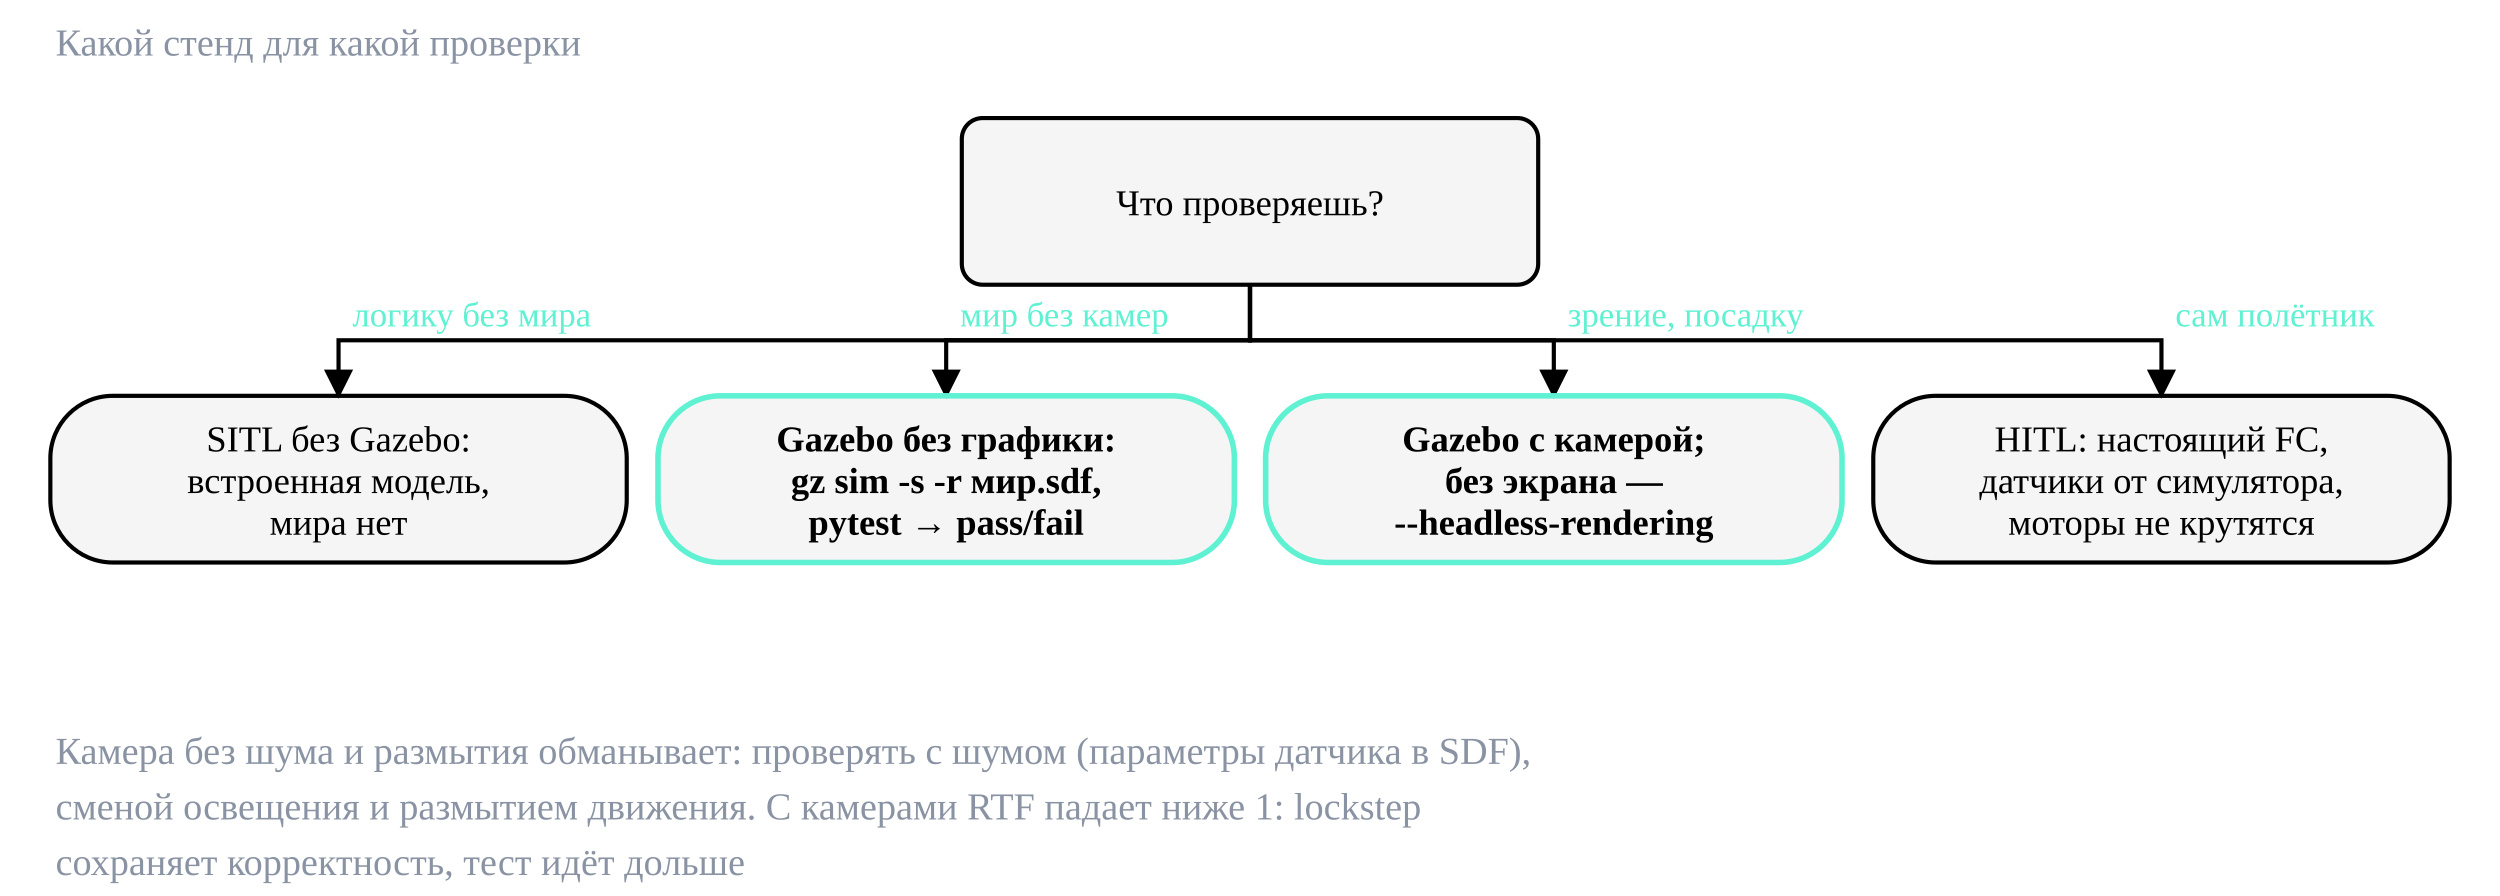
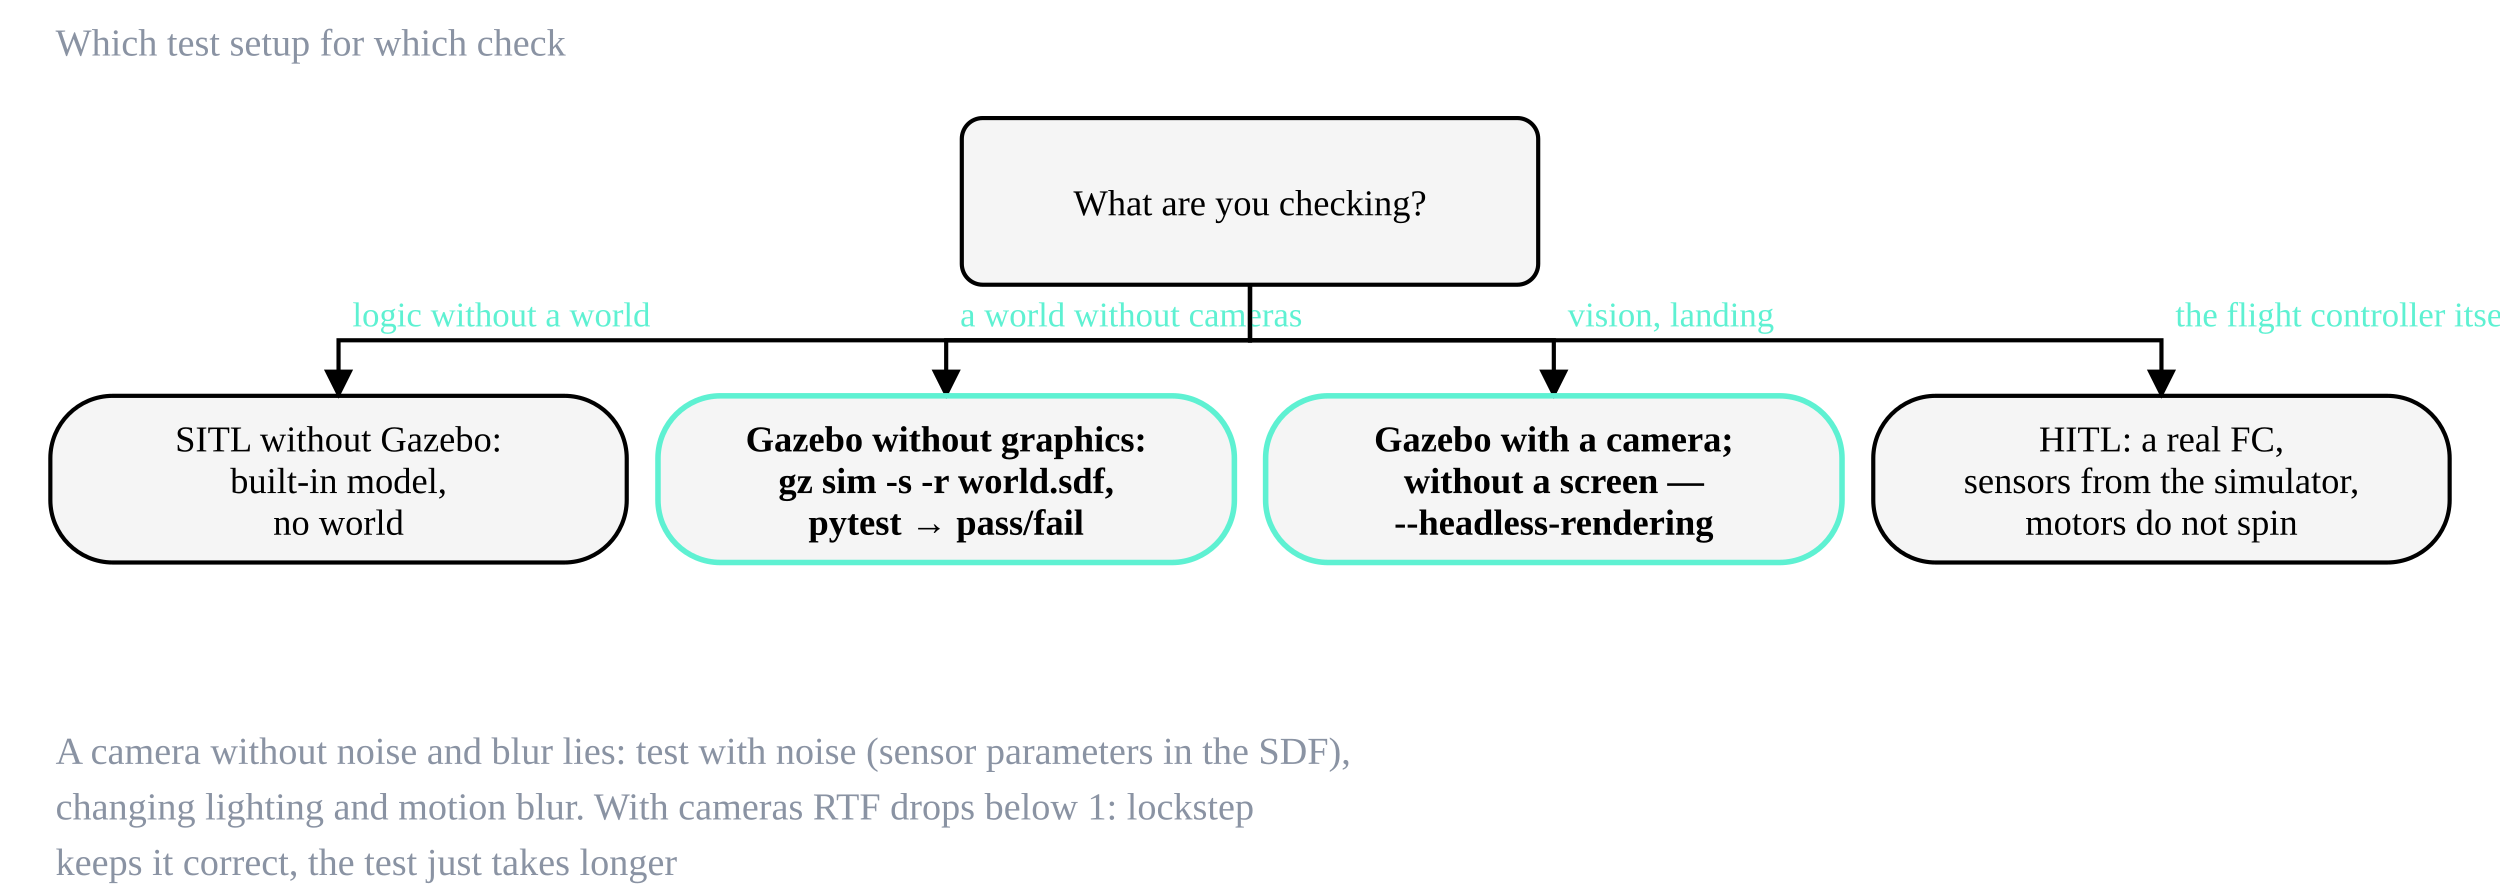
<svg xmlns="http://www.w3.org/2000/svg" viewBox="0 0 720 258" width="100%" role="img" aria-labelledby="t" style="max-width:720px;display:block;margin:0 auto">
  <style>text{font-family: var(--gc-font-mono, ui-monospace, Menlo, monospace); font-size: 12px;fill:currentColor} .m{fill:var(--gc-ink-muted, #8a93a3)} .a{fill:var(--gc-accent-hud, #5ef1d2)} .w{fill:var(--gc-signal-amber, #f0b24c)} .d{fill:var(--gc-signal-red, #e8636b)} .box{fill:var(--gc-surface-200, rgba(128,128,128,0.08));stroke:currentColor;stroke-width:1.2} .boxa{fill:var(--gc-surface-200, rgba(128,128,128,0.08));stroke:var(--gc-accent-hud, #5ef1d2);stroke-width:1.6} .ln{stroke:currentColor;stroke-width:1.2;fill:none} .lna{stroke:var(--gc-accent-hud, #5ef1d2);stroke-width:1.6;fill:none} .lnm{stroke:var(--gc-ink-muted, #8a93a3);stroke-width:1;fill:none;stroke-dasharray:4 3} .t{font-size:11px} .b{font-weight:600}</style>
  <defs>
    <marker id="ar" viewBox="0 0 10 10" refX="9" refY="5" markerWidth="7" markerHeight="7" orient="auto-start-reverse">
      <path d="M0 0L10 5L0 10z" fill="currentColor" />
    </marker>
    <marker id="ara" viewBox="0 0 10 10" refX="9" refY="5" markerWidth="7" markerHeight="7" orient="auto-start-reverse">
      <path d="M0 0L10 5L0 10z" fill="var(--gc-accent-hud, #5ef1d2)" />
    </marker>
  </defs>
-   <text x="16" y="16" text-anchor="start" class="m t">Какой стенд для какой проверки</text>
+   <text x="16" y="16" text-anchor="start" class="m t">Which test setup for which check</text>
  <rect class="box" x="277.0" y="34" width="166.0" height="48" rx="6" />
-   <text x="360.0" y="62.0" text-anchor="middle" style="font-size:10.5px">Что проверяешь?</text>
+   <text x="360.0" y="62.0" text-anchor="middle" style="font-size:10.5px">What are you checking?</text>
  <path class="ln" d="M360.0 82 L360.0 98.0 L97.5 98.0 L97.5 114" marker-end="url(#ar)" />
-   <text x="101.5" y="94.0" text-anchor="start" class="a t" style="font-size:10px">логику без мира</text>
+   <text x="101.5" y="94.0" text-anchor="start" class="a t" style="font-size:10px">logic without a world</text>
  <rect class="box" x="14.5" y="114" width="166.0" height="48" rx="18" />
-   <text x="97.5" y="130.0" text-anchor="middle" style="font-size:10.5px">SITL без Gazebo:</text>
-   <text x="97.5" y="142.0" text-anchor="middle" style="font-size:10.5px">встроенная модель,</text>
-   <text x="97.5" y="154.0" text-anchor="middle" style="font-size:10.5px">мира нет</text>
+   <text x="97.5" y="130.0" text-anchor="middle" style="font-size:10.5px">SITL without Gazebo:</text>
+   <text x="97.5" y="142.0" text-anchor="middle" style="font-size:10.5px">built-in model,</text>
+   <text x="97.5" y="154.0" text-anchor="middle" style="font-size:10.5px">no world</text>
  <path class="ln" d="M360.0 82 L360.0 98.0 L272.5 98.0 L272.5 114" marker-end="url(#ar)" />
-   <text x="276.5" y="94.0" text-anchor="start" class="a t" style="font-size:10px">мир без камер</text>
+   <text x="276.5" y="94.0" text-anchor="start" class="a t" style="font-size:10px">a world without cameras</text>
  <rect class="boxa" x="189.5" y="114" width="166.0" height="48" rx="18" />
-   <text x="272.5" y="130.0" text-anchor="middle" class="b" style="font-size:10.5px">Gazebo без графики:</text>
-   <text x="272.5" y="142.0" text-anchor="middle" class="b" style="font-size:10.5px">gz sim -s -r мир.sdf,</text>
+   <text x="272.5" y="130.0" text-anchor="middle" class="b" style="font-size:10.5px">Gazebo without graphics:</text>
+   <text x="272.5" y="142.0" text-anchor="middle" class="b" style="font-size:10.5px">gz sim -s -r world.sdf,</text>
  <text x="272.5" y="154.0" text-anchor="middle" class="b" style="font-size:10.5px">pytest → pass/fail</text>
  <path class="ln" d="M360.0 82 L360.0 98.0 L447.5 98.0 L447.5 114" marker-end="url(#ar)" />
-   <text x="451.5" y="94.0" text-anchor="start" class="a t" style="font-size:10px">зрение, посадку</text>
+   <text x="451.5" y="94.0" text-anchor="start" class="a t" style="font-size:10px">vision, landing</text>
  <rect class="boxa" x="364.5" y="114" width="166.0" height="48" rx="18" />
-   <text x="447.5" y="130.0" text-anchor="middle" class="b" style="font-size:10.5px">Gazebo с камерой;</text>
-   <text x="447.5" y="142.0" text-anchor="middle" class="b" style="font-size:10.5px">без экрана —</text>
+   <text x="447.5" y="130.0" text-anchor="middle" class="b" style="font-size:10.5px">Gazebo with a camera;</text>
+   <text x="447.5" y="142.0" text-anchor="middle" class="b" style="font-size:10.5px">without a screen —</text>
  <text x="447.5" y="154.0" text-anchor="middle" class="b" style="font-size:10.5px">--headless-rendering</text>
  <path class="ln" d="M360.0 82 L360.0 98.0 L622.5 98.0 L622.5 114" marker-end="url(#ar)" />
-   <text x="626.5" y="94.0" text-anchor="start" class="a t" style="font-size:10px">сам полётник</text>
+   <text x="626.5" y="94.0" text-anchor="start" class="a t" style="font-size:10px">the flight controller itself</text>
  <rect class="box" x="539.5" y="114" width="166.0" height="48" rx="18" />
-   <text x="622.5" y="130.0" text-anchor="middle" style="font-size:10.5px">HITL: настоящий FC,</text>
-   <text x="622.5" y="142.0" text-anchor="middle" style="font-size:10.5px">датчики от симулятора,</text>
-   <text x="622.5" y="154.0" text-anchor="middle" style="font-size:10.5px">моторы не крутятся</text>
-   <text x="16" y="220.0" text-anchor="start" class="m t">Камера без шума и размытия обманывает: проверять с шумом (параметры датчика в SDF),</text>
-   <text x="16" y="236.0" text-anchor="start" class="m t">сменой освещения и размытием движения. С камерами RTF падает ниже 1: lockstep</text>
-   <text x="16" y="252.0" text-anchor="start" class="m t">сохраняет корректность, тест идёт дольше</text>
+   <text x="622.5" y="130.0" text-anchor="middle" style="font-size:10.5px">HITL: a real FC,</text>
+   <text x="622.5" y="142.0" text-anchor="middle" style="font-size:10.5px">sensors from the simulator,</text>
+   <text x="622.5" y="154.0" text-anchor="middle" style="font-size:10.5px">motors do not spin</text>
+   <text x="16" y="220.0" text-anchor="start" class="m t">A camera without noise and blur lies: test with noise (sensor parameters in the SDF),</text>
+   <text x="16" y="236.0" text-anchor="start" class="m t">changing lighting and motion blur. With cameras RTF drops below 1: lockstep</text>
+   <text x="16" y="252.0" text-anchor="start" class="m t">keeps it correct, the test just takes longer</text>
</svg>
